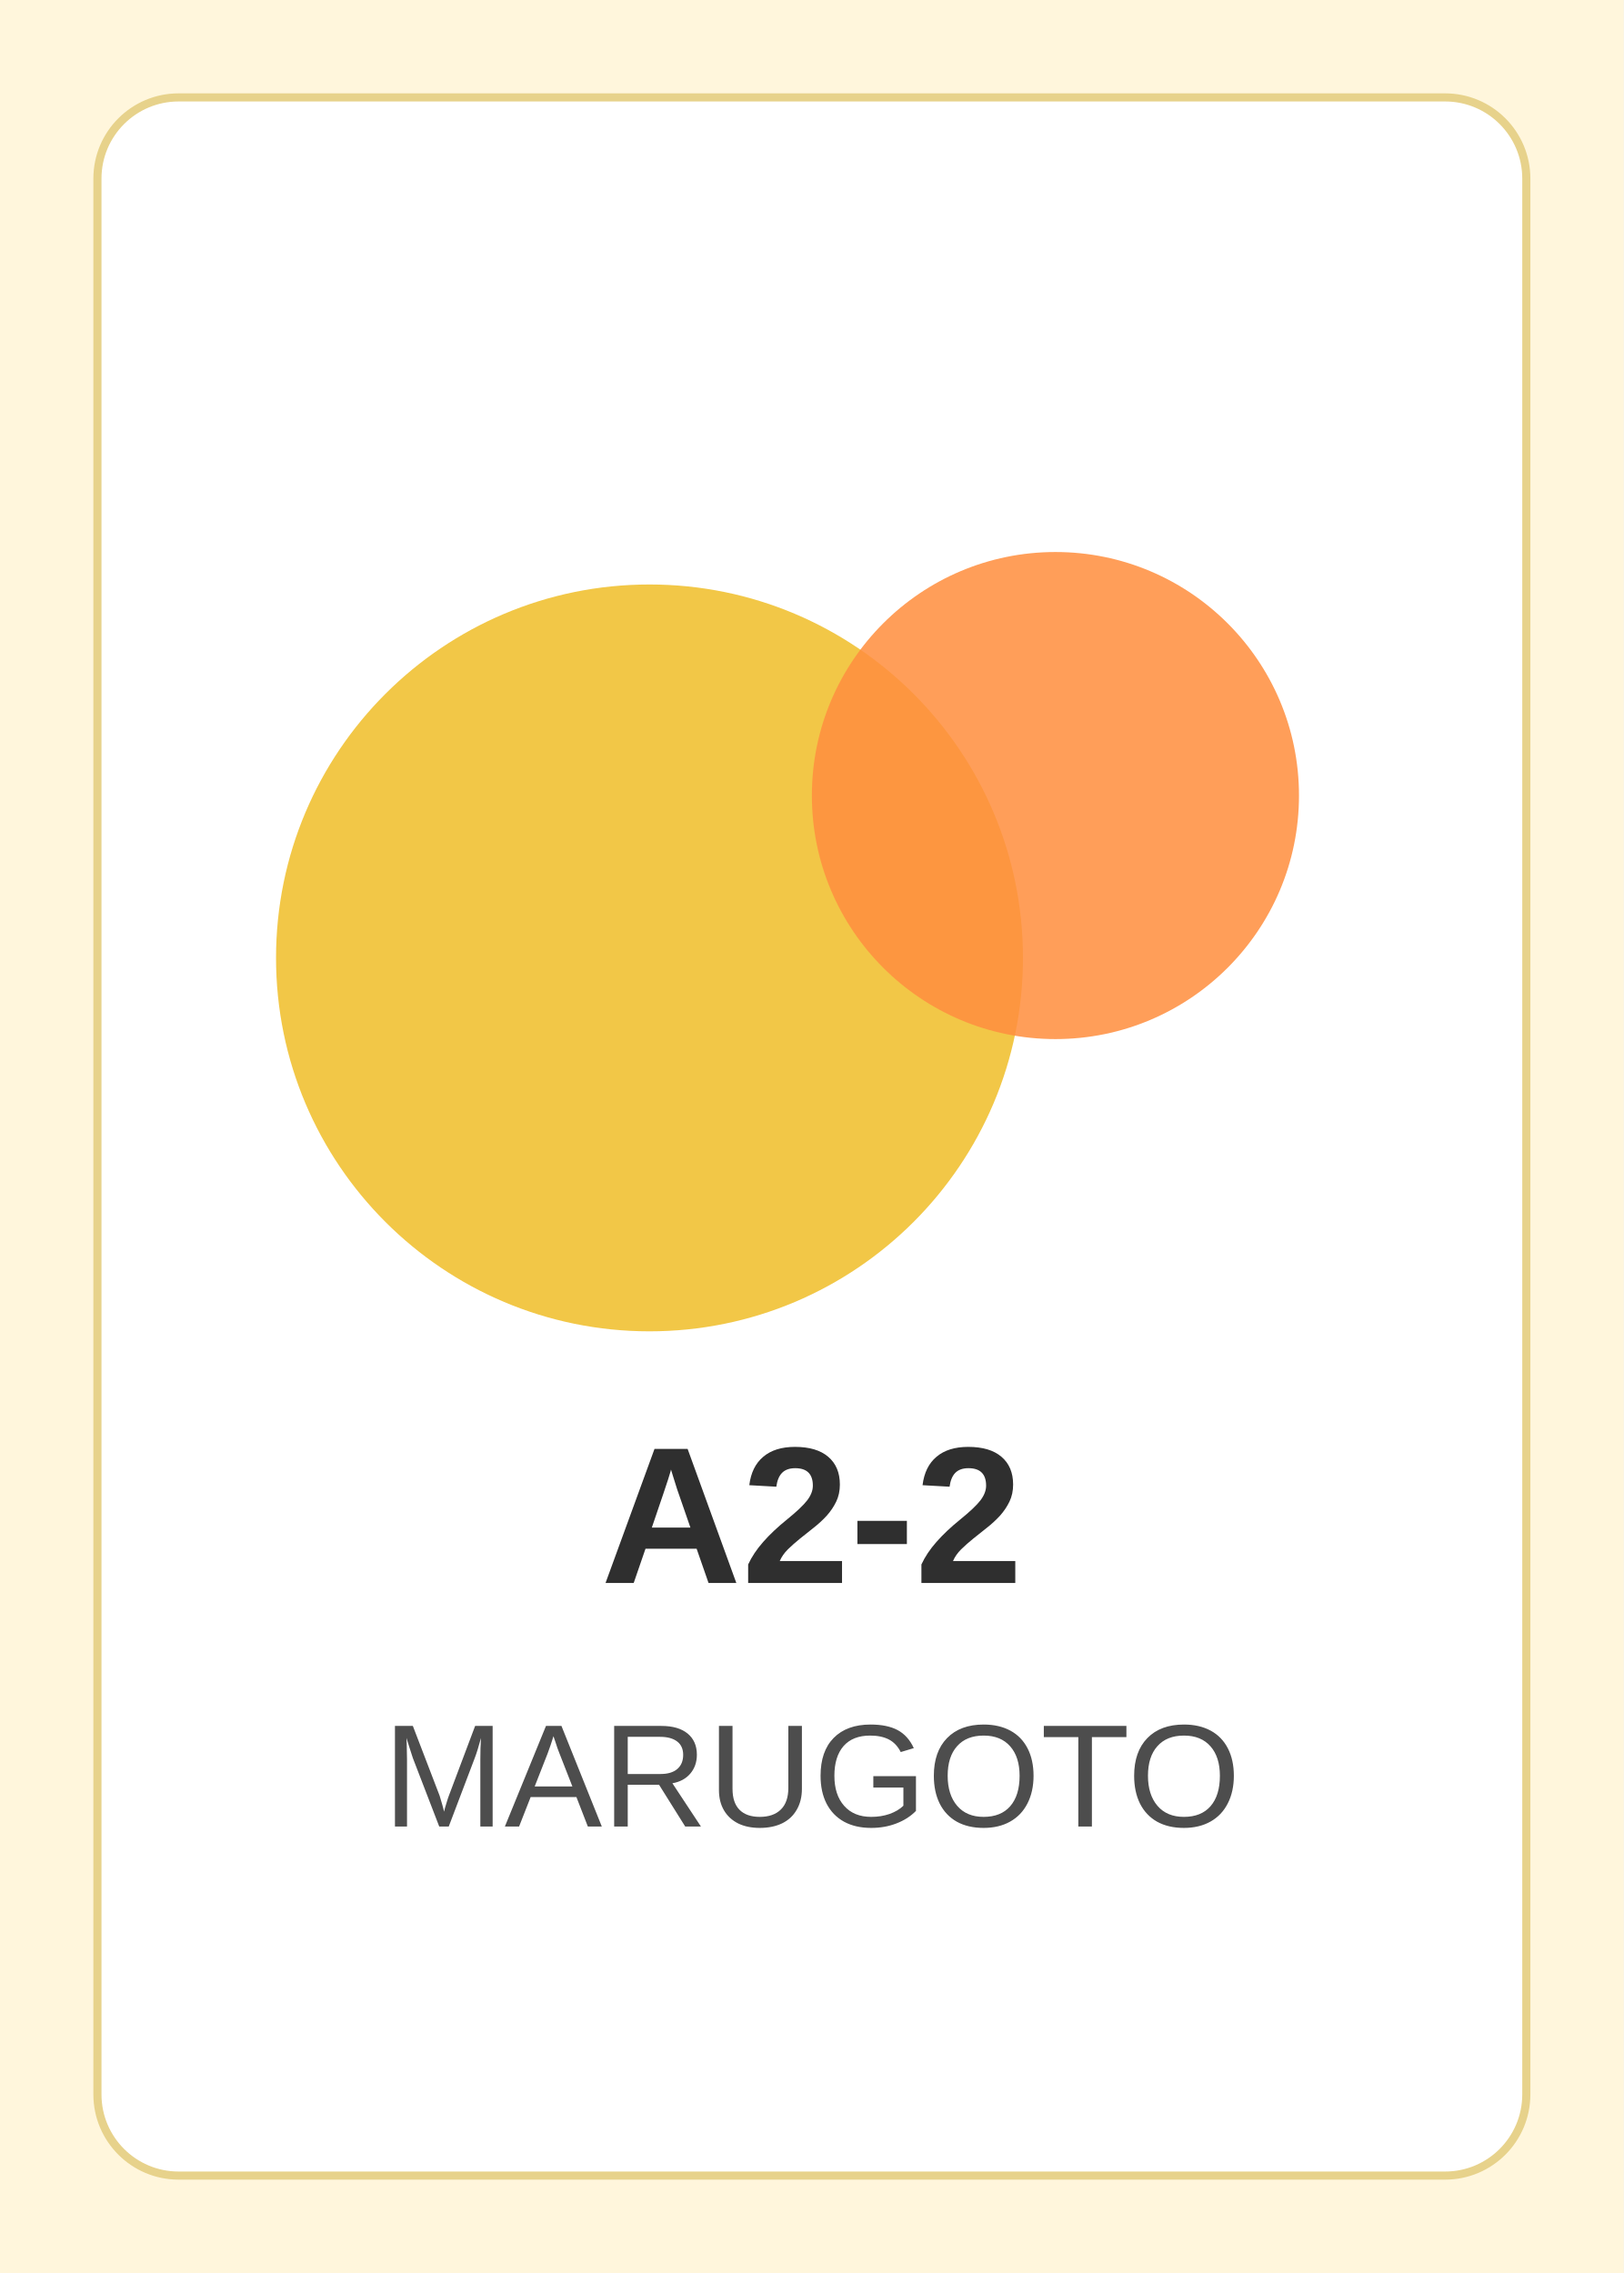
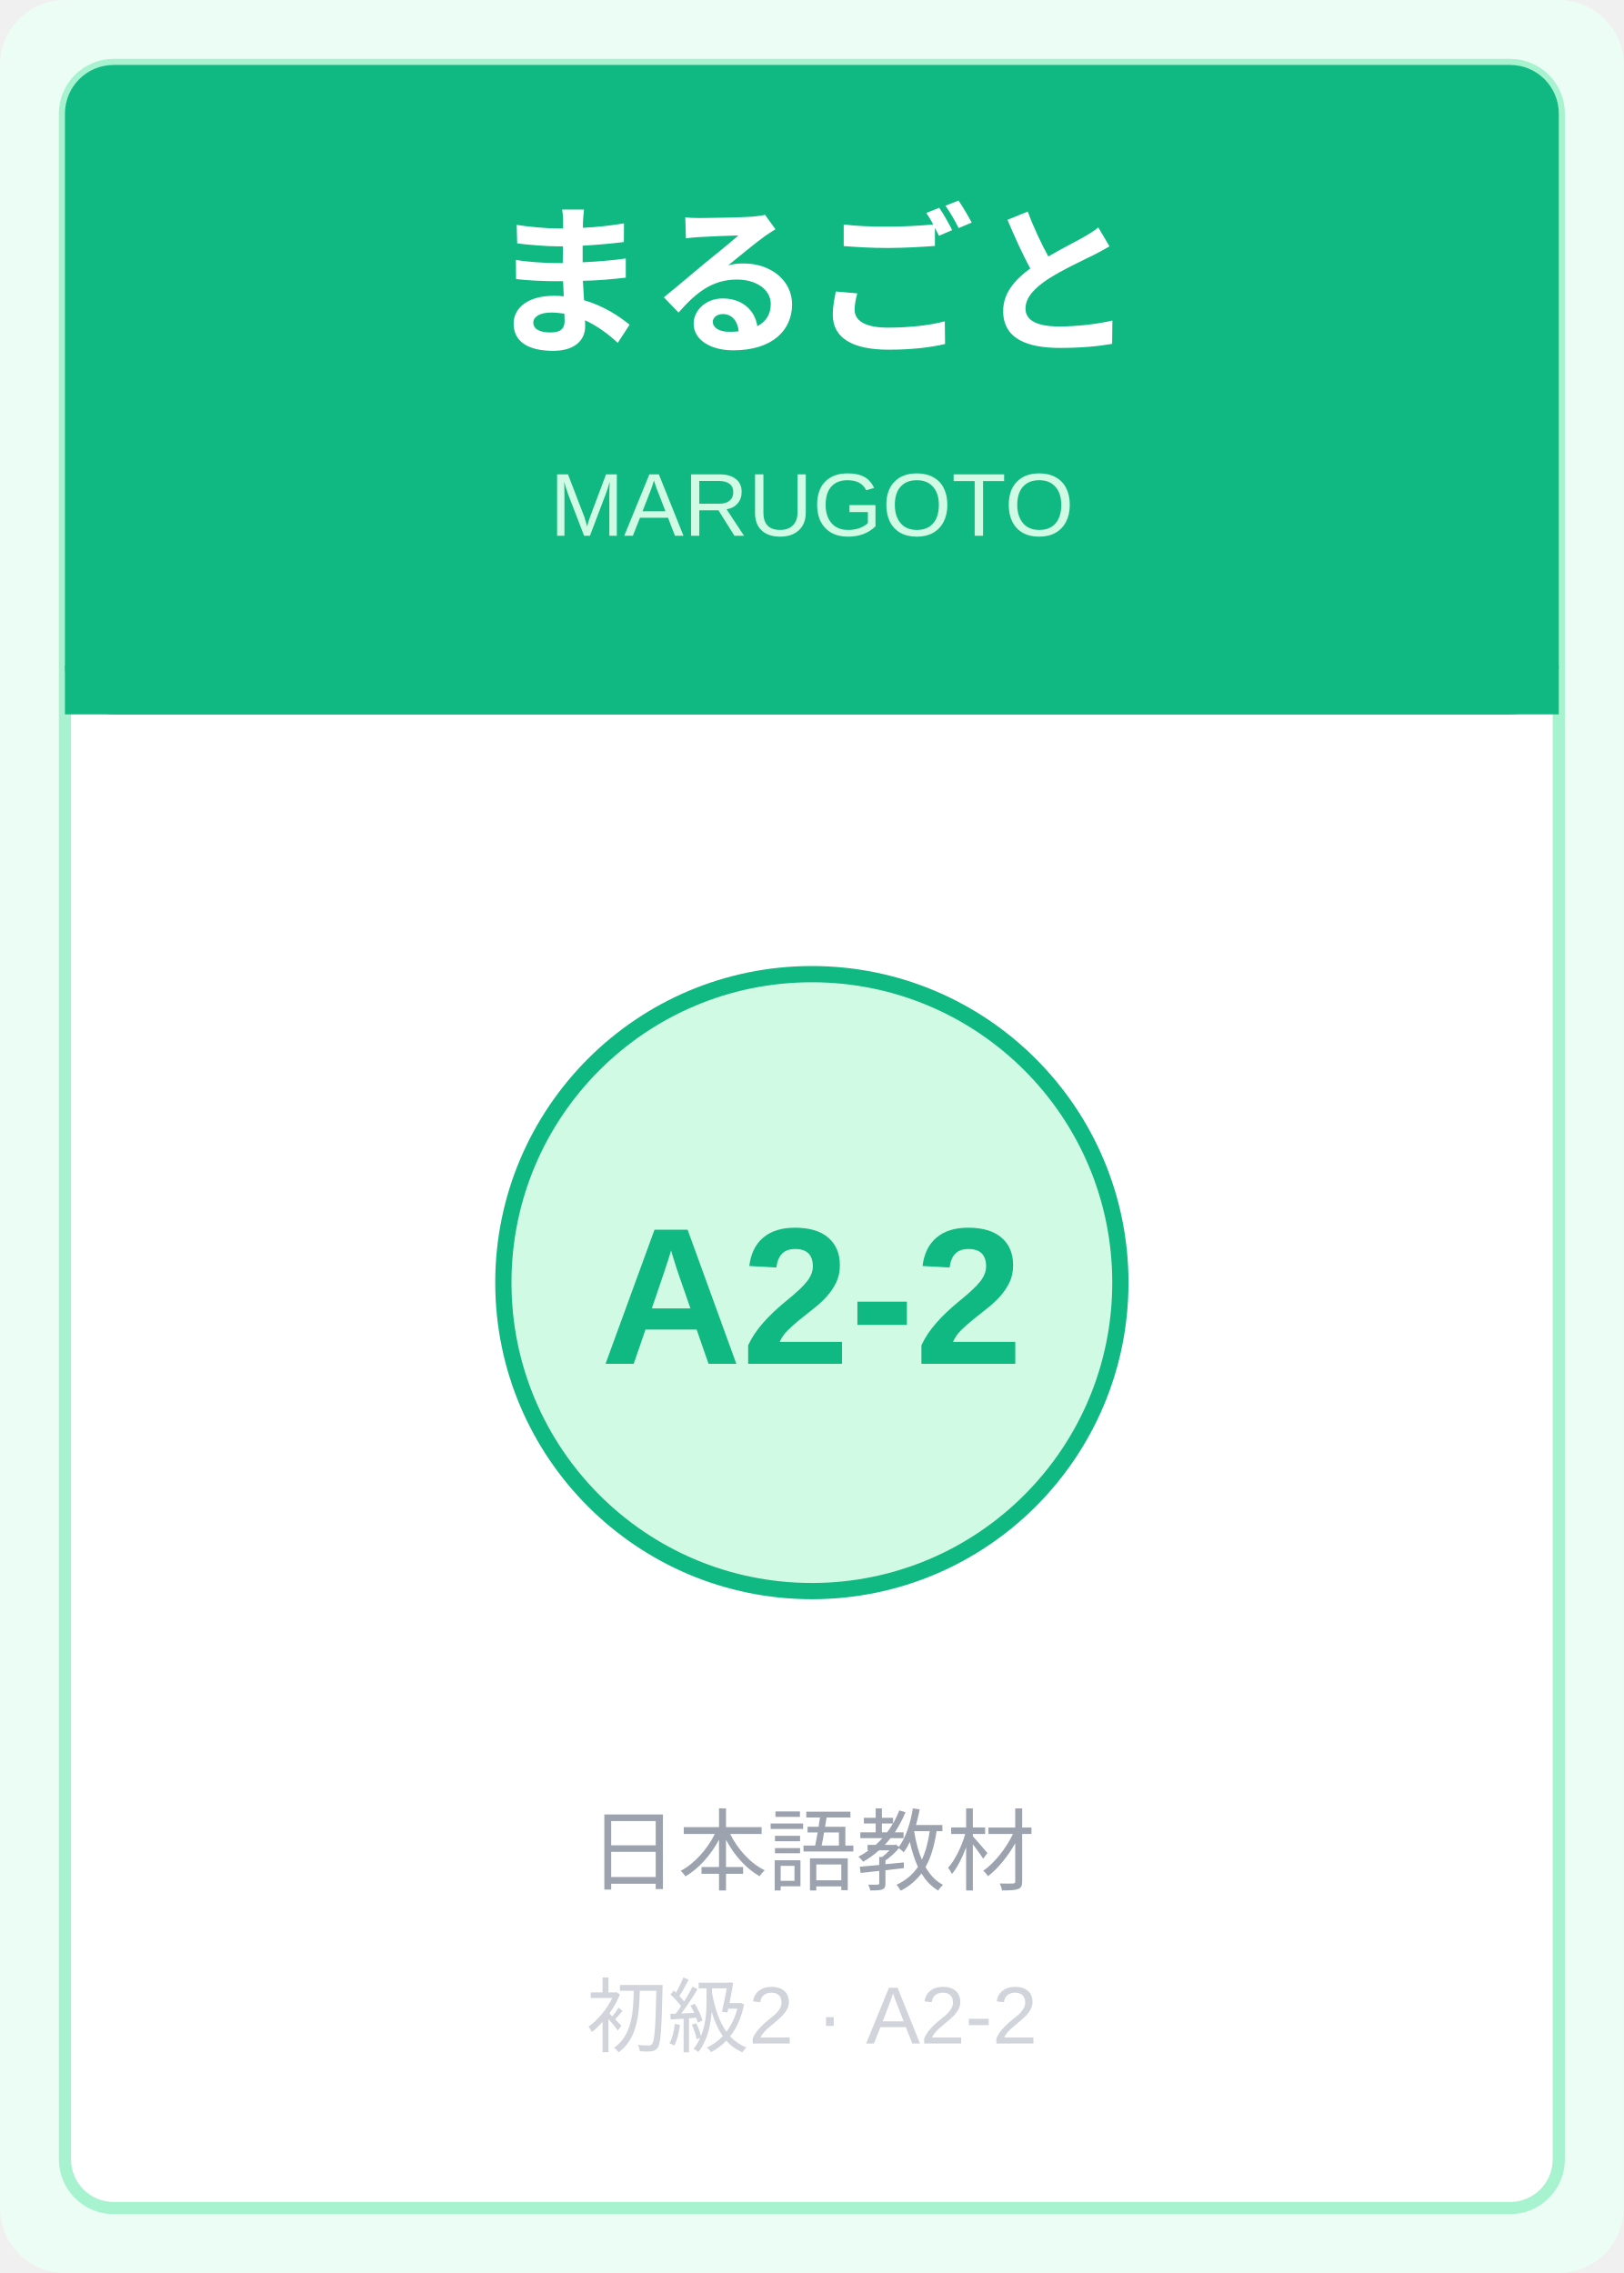
- <svg xmlns="http://www.w3.org/2000/svg" viewBox="0 0 200 280" role="img" aria-labelledby="title desc">
-   <rect width="200" height="280" fill="#fff6dc" />
-   <rect x="12" y="12" width="176" height="256" rx="10" fill="#ffffff" stroke="#e7d28b" />
-   <circle cx="80" cy="118" r="46" fill="#f0c02f" opacity="0.88" />
-   <circle cx="130" cy="98" r="30" fill="#ff8f3f" opacity="0.86" />
-   <text x="100" y="195" text-anchor="middle" font-family="Arial, sans-serif" font-size="24" font-weight="700" fill="#2f2f2f">A2-2</text>
-   <text x="100" y="225" text-anchor="middle" font-family="Arial, sans-serif" font-size="18" fill="#4d4d4d">MARUGOTO</text>
+ <svg xmlns="http://www.w3.org/2000/svg" viewBox="0 0 200 280" role="img" aria-labelledby="t d">
+   <rect width="200" height="280" rx="8" fill="#ecfdf5" />
+   <rect x="8" y="8" width="184" height="264" rx="6" fill="#fff" stroke="#a7f3d0" stroke-width="1.5" />
+   <rect x="8" y="8" width="184" height="80" rx="6" fill="#10b981" />
+   <rect x="8" y="82" width="184" height="6" fill="#10b981" />
+   <circle cx="100" cy="158" r="38" fill="#d1fae5" stroke="#10b981" stroke-width="2" />
+   <text x="100" y="168" text-anchor="middle" font-family="'Segoe UI',Arial,sans-serif" font-size="24" font-weight="800" fill="#10b981">A2-2</text>
+   <text x="100" y="42" text-anchor="middle" font-family="'Segoe UI',Arial,sans-serif" font-size="20" font-weight="700" fill="#fff">まるごと</text>
+   <text x="100" y="66" text-anchor="middle" font-family="'Segoe UI',Arial,sans-serif" font-size="11" fill="#d1fae5">MARUGOTO</text>
+   <text x="100" y="232" text-anchor="middle" font-family="'Segoe UI',Arial,sans-serif" font-size="11" fill="#9ca3af">日本語教材</text>
+   <text x="100" y="252" text-anchor="middle" font-family="'Segoe UI',Arial,sans-serif" font-size="10" fill="#d1d5db">初級2 · A2-2</text>
</svg>
